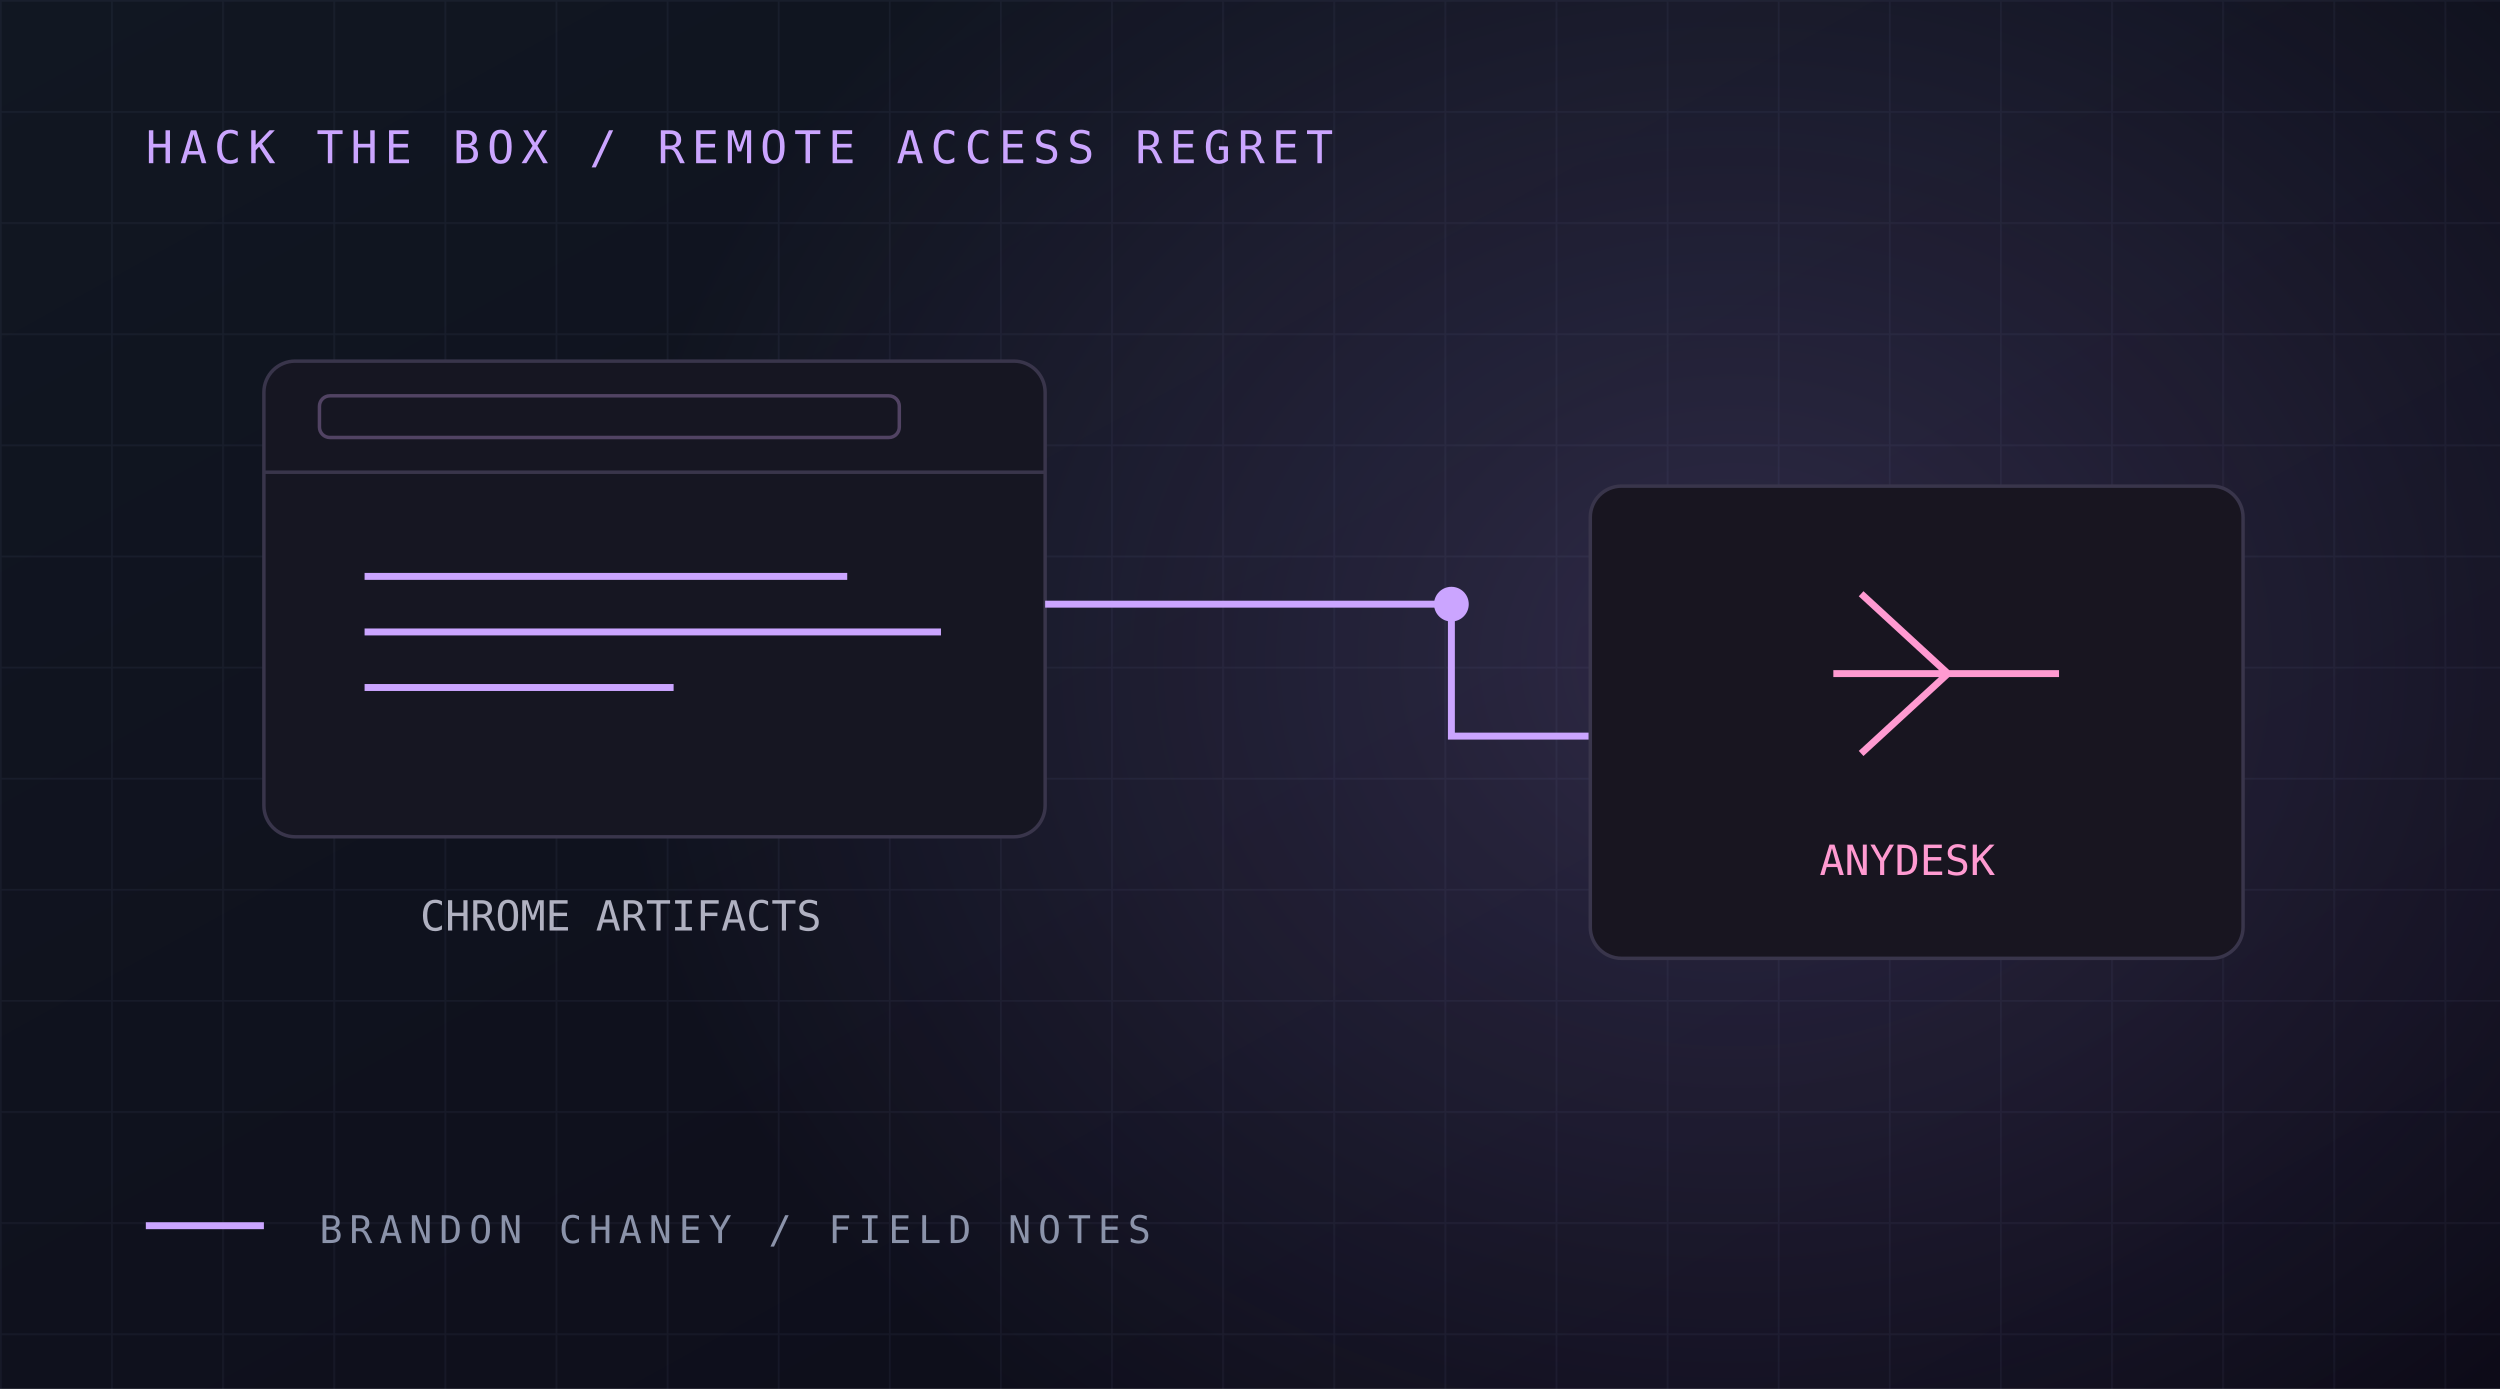
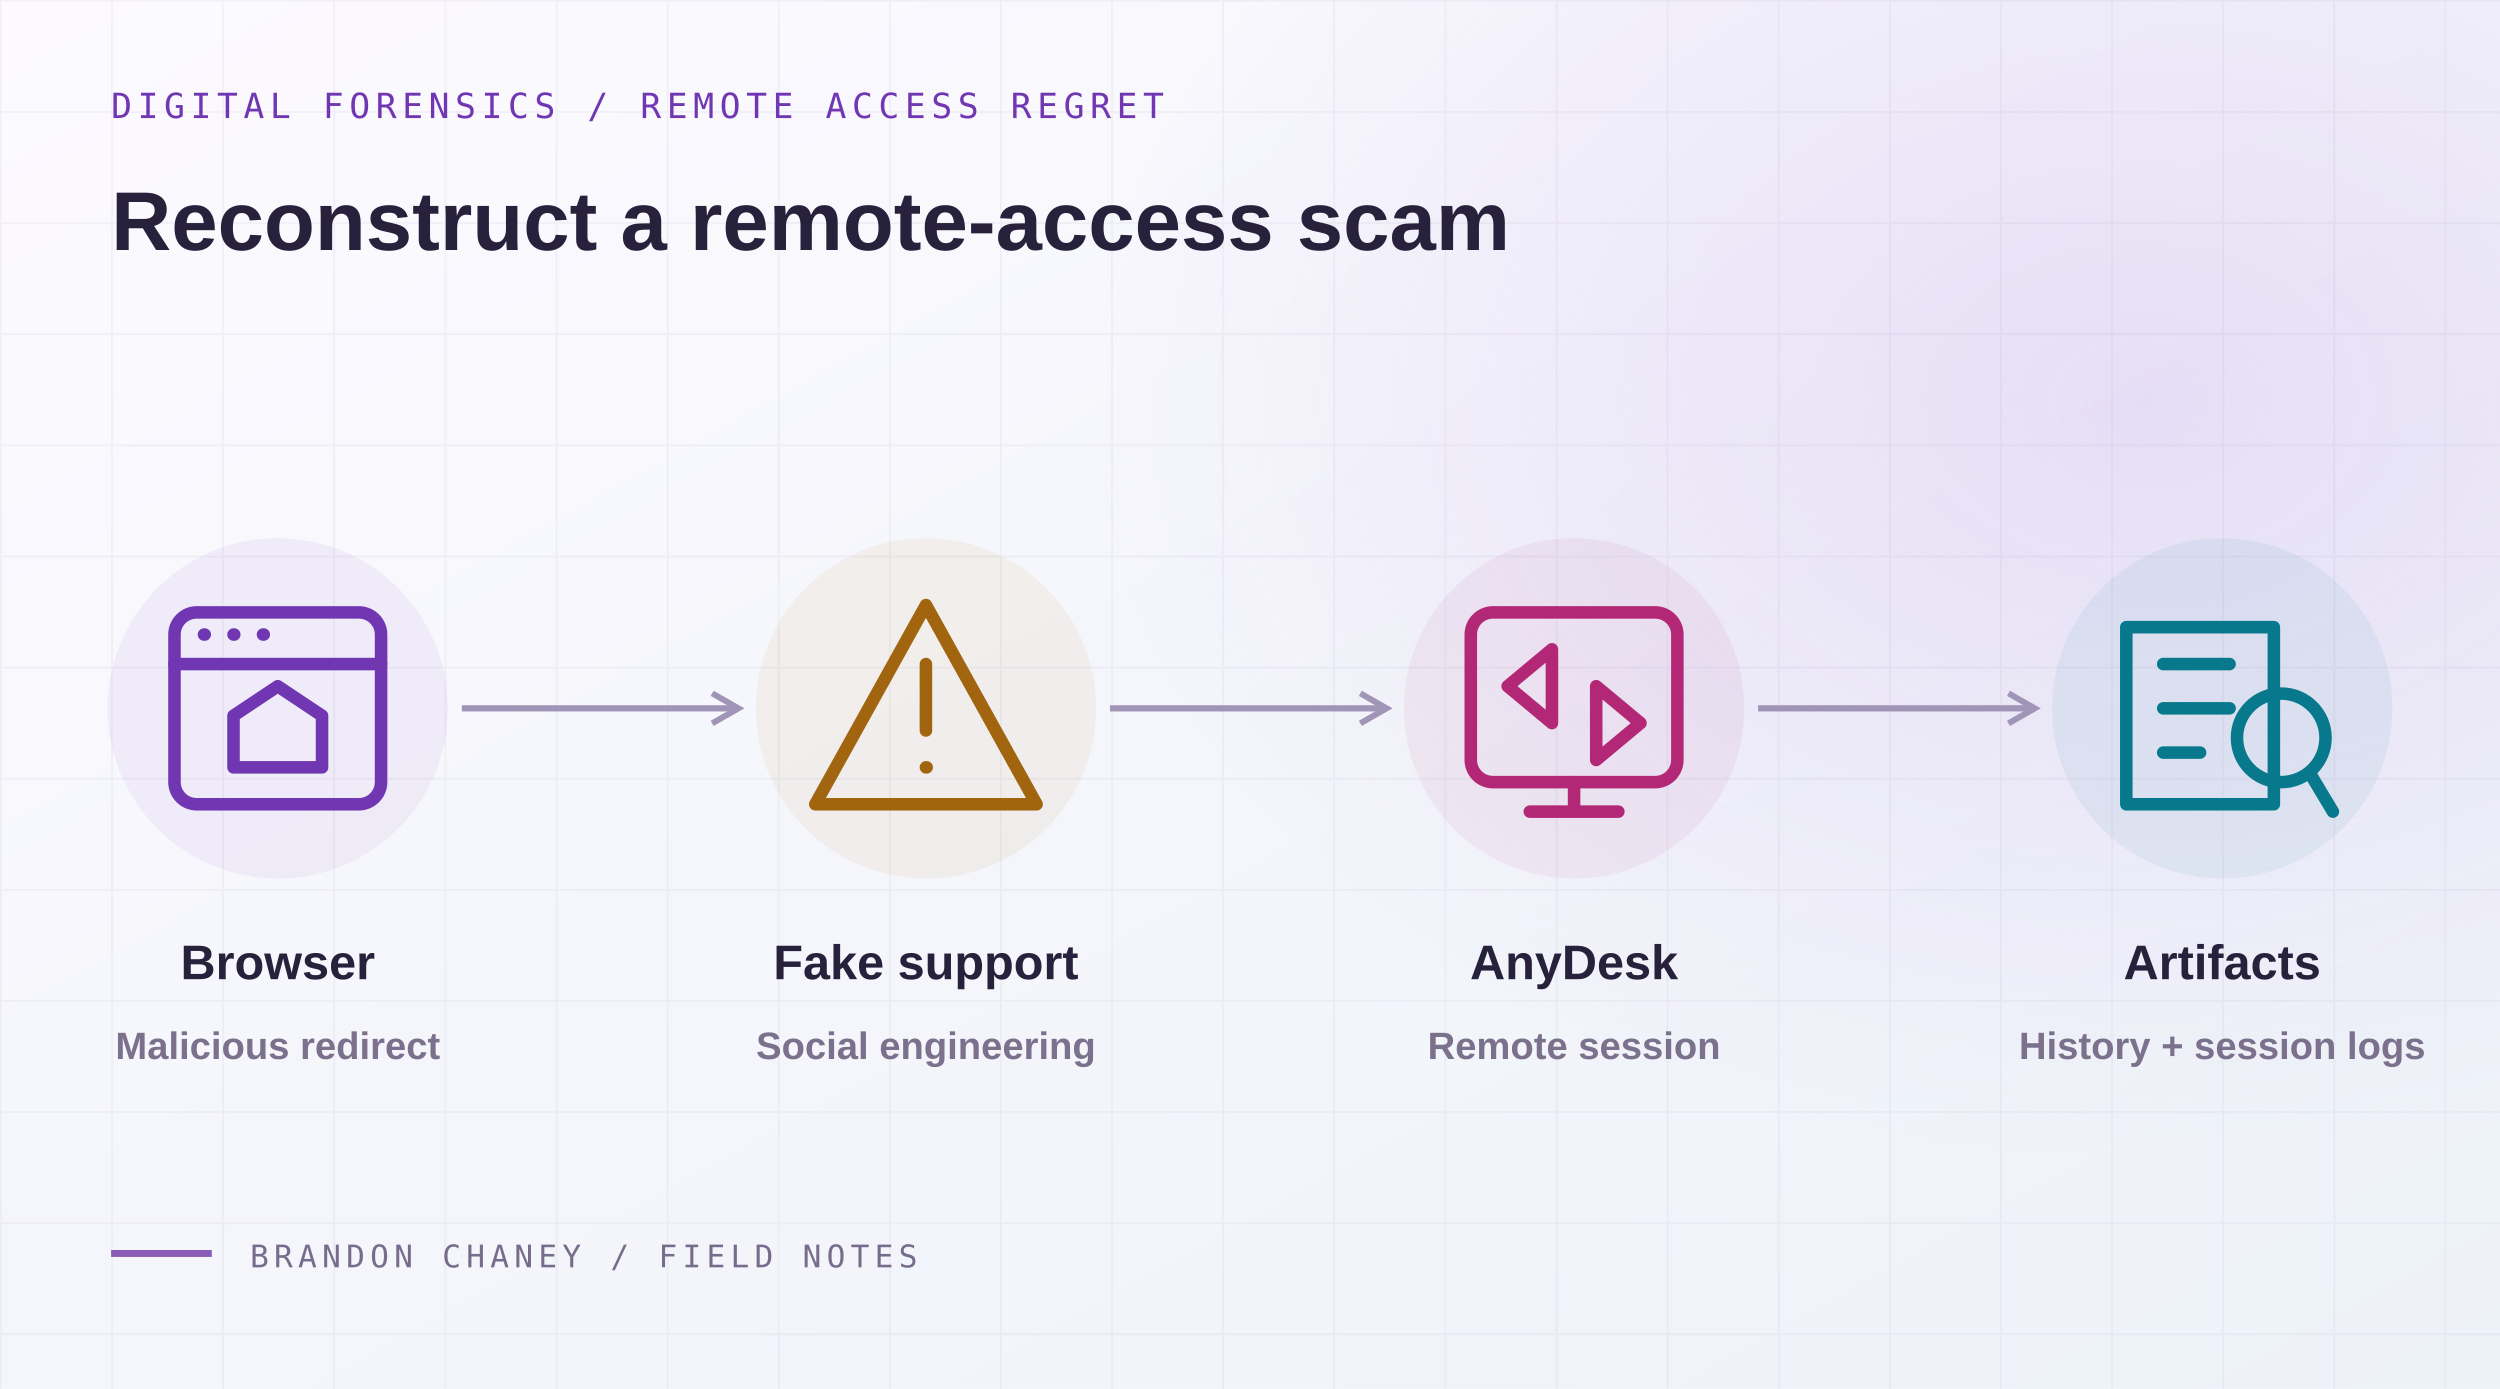
- <svg xmlns="http://www.w3.org/2000/svg" viewBox="0 0 720 400">
+ <svg xmlns="http://www.w3.org/2000/svg" viewBox="0 0 720 400" role="img" aria-labelledby="title desc">
  <defs>
-     <linearGradient id="bg" x2="1" y2="1">
-       <stop stop-color="#121522" />
-       <stop offset="1" stop-color="#0c0d14" />
+     <linearGradient id="back" x2="1" y2="1">
+       <stop stop-color="#fcfaff" />
+       <stop offset="1" stop-color="#edf2f8" />
    </linearGradient>
-     <pattern id="grid" width="40" height="40" patternUnits="userSpaceOnUse">
-       <path d="M40 0H0v40" fill="none" stroke="#a3adce" stroke-opacity=".055" />
+     <radialGradient id="wash">
+       <stop stop-color="#d5c1ef" stop-opacity=".45" />
+       <stop offset="1" stop-color="#d5c1ef" stop-opacity="0" />
+     </radialGradient>
+     <pattern id="grid" width="32" height="32" patternUnits="userSpaceOnUse">
+       <path d="M32 0H0v32" fill="none" stroke="#796b99" stroke-opacity=".065" />
    </pattern>
-     <linearGradient id="cover-background" x1="0" y1="0" x2="1" y2="1">
-       <stop stop-color="#111722" />
-       <stop offset="1" stop-color="#0d0b18" />
-     </linearGradient>
-     <radialGradient id="cover-glow">
-       <stop stop-color="#b99aff" stop-opacity=".18" />
-       <stop offset="1" stop-color="#b99aff" stop-opacity="0" />
-     </radialGradient>
-     <pattern id="cover-grid" width="32" height="32" patternUnits="userSpaceOnUse">
-       <path d="M32 0H0v32" fill="none" stroke="#8b9bc1" stroke-opacity=".07" />
-     </pattern>
+     <marker id="arrow" viewBox="0 0 10 10" refX="8" refY="5" markerWidth="6" markerHeight="6" orient="auto-start-reverse">
+       <path d="m1 1 7 4-7 4" fill="none" stroke="#a195b7" stroke-width="1.6" />
+     </marker>
  </defs>
-   <rect width="720" height="400" fill="url(#cover-background)" />
-   <ellipse cx="500" cy="190" rx="330" ry="280" fill="url(#cover-glow)" />
-   <rect width="720" height="400" fill="url(#cover-grid)" />
-   <g fill="none" stroke="#39354b">
-     <rect x="76" y="104" width="225" height="137" rx="9" fill="#161622" />
-     <path d="M76 136h225" />
-     <rect x="92" y="114" width="167" height="12" rx="3" stroke="#514363" />
-     <path d="M105 166h139m-139 16h166m-166 16h89" stroke="#cba5ff" stroke-width="2" />
-     <path d="M301 174h117v38h40" stroke="#cba5ff" stroke-width="2" />
-     <rect x="458" y="140" width="188" height="136" rx="9" fill="#181520" />
-     <path d="m536 171 25 23-25 23m-8-23h65" stroke="#ff9ad1" stroke-width="2" />
-     <circle cx="418" cy="174" r="5" fill="#cba5ff" stroke="none" />
+   <rect width="720" height="400" fill="url(#back)" />
+   <ellipse cx="615" cy="115" rx="300" ry="220" fill="url(#wash)" />
+   <rect width="720" height="400" fill="url(#grid)" />
+   <text x="32" y="34" font-family="monospace" font-size="10" fill="#7137b3" letter-spacing="1.6">DIGITAL FORENSICS / REMOTE ACCESS REGRET</text>
+   <text x="32" y="72" font-family="Arial,sans-serif" font-size="24" font-weight="700" fill="#27213b">Reconstruct a remote-access scam</text>
+   <circle cx="80.0" cy="204" r="49" fill="#7137b3" fill-opacity=".065" />
+   <g transform="translate(46.0 170.0) scale(2.125)" fill="none" stroke="#7137b3" stroke-width="1.7" stroke-linecap="round" stroke-linejoin="round">
+     <rect x="2" y="3" width="28" height="26" rx="3" />
+     <path d="M2 10h28M6 6h.1M10 6h.1M14 6h.1M10 17l6-4 6 4v7H10z" />
  </g>
-   <g font-family="monospace">
-     <text x="121" y="268" fill="#b0b1c1" font-size="12">CHROME ARTIFACTS</text>
-     <text x="524" y="252" fill="#ff9ad1" font-size="12">ANYDESK</text>
+   <text x="80.0" y="282" text-anchor="middle" font-family="Arial,sans-serif" font-size="14" fill="#27213b" font-weight="600">Browser</text>
+   <text x="80.0" y="305" text-anchor="middle" font-family="Arial,sans-serif" font-size="11" fill="#7b718c" font-weight="600">Malicious redirect</text>
+   <path d="M133.0 204H212.667" fill="none" stroke="#a195b7" stroke-width="1.8" marker-end="url(#arrow)" />
+   <circle cx="266.667" cy="204" r="49" fill="#a1640f" fill-opacity=".065" />
+   <g transform="translate(232.6667 170.0) scale(2.125)" fill="none" stroke="#a1640f" stroke-width="1.7" stroke-linecap="round" stroke-linejoin="round">
+     <path d="m16 2 15 27H1zM16 10v9m0 5h.1" />
  </g>
-   <text x="42" y="47" font-family="monospace" font-size="13" letter-spacing="2" fill="#cba5ff">HACK THE BOX / REMOTE ACCESS REGRET</text>
-   <path d="M42 353h34" stroke="#cba5ff" stroke-width="2" />
-   <text x="92" y="358" font-family="monospace" font-size="11" letter-spacing="2" fill="#8b93aa">BRANDON CHANEY / FIELD NOTES</text>
+   <text x="266.667" y="282" text-anchor="middle" font-family="Arial,sans-serif" font-size="14" fill="#27213b" font-weight="600">Fake support</text>
+   <text x="266.667" y="305" text-anchor="middle" font-family="Arial,sans-serif" font-size="11" fill="#7b718c" font-weight="600">Social engineering</text>
+   <path d="M319.667 204H399.333" fill="none" stroke="#a195b7" stroke-width="1.8" marker-end="url(#arrow)" />
+   <circle cx="453.333" cy="204" r="49" fill="#b32876" fill-opacity=".065" />
+   <g transform="translate(419.3333 170.0) scale(2.125)" fill="none" stroke="#b32876" stroke-width="1.7" stroke-linecap="round" stroke-linejoin="round">
+     <rect x="2" y="3" width="28" height="23" rx="3" />
+     <path d="M10 30h12M16 26v4m-9-17 6-5v10zm18 5-6-5v10z" />
+   </g>
+   <text x="453.333" y="282" text-anchor="middle" font-family="Arial,sans-serif" font-size="14" fill="#27213b" font-weight="600">AnyDesk</text>
+   <text x="453.333" y="305" text-anchor="middle" font-family="Arial,sans-serif" font-size="11" fill="#7b718c" font-weight="600">Remote session</text>
+   <path d="M506.333 204H586.0" fill="none" stroke="#a195b7" stroke-width="1.8" marker-end="url(#arrow)" />
+   <circle cx="640.0" cy="204" r="49" fill="#08798c" fill-opacity=".065" />
+   <g transform="translate(606.0 170.0) scale(2.125)" fill="none" stroke="#08798c" stroke-width="1.7" stroke-linecap="round" stroke-linejoin="round">
+     <path d="M3 5h20v24H3zM8 10h9M8 16h9M8 22h5" />
+     <circle cx="24" cy="20" r="6" />
+     <path d="m28 25 3 5" />
+   </g>
+   <text x="640.0" y="282" text-anchor="middle" font-family="Arial,sans-serif" font-size="14" fill="#27213b" font-weight="600">Artifacts</text>
+   <text x="640.0" y="305" text-anchor="middle" font-family="Arial,sans-serif" font-size="11" fill="#7b718c" font-weight="600">History + session logs</text>
+   <path d="M32 361h29" stroke="#8b5bb8" stroke-width="2" />
+   <text x="72" y="365" fill="#786c8c" font-family="monospace" font-size="9" letter-spacing="1.5">BRANDON CHANEY / FIELD NOTES</text>
</svg>
